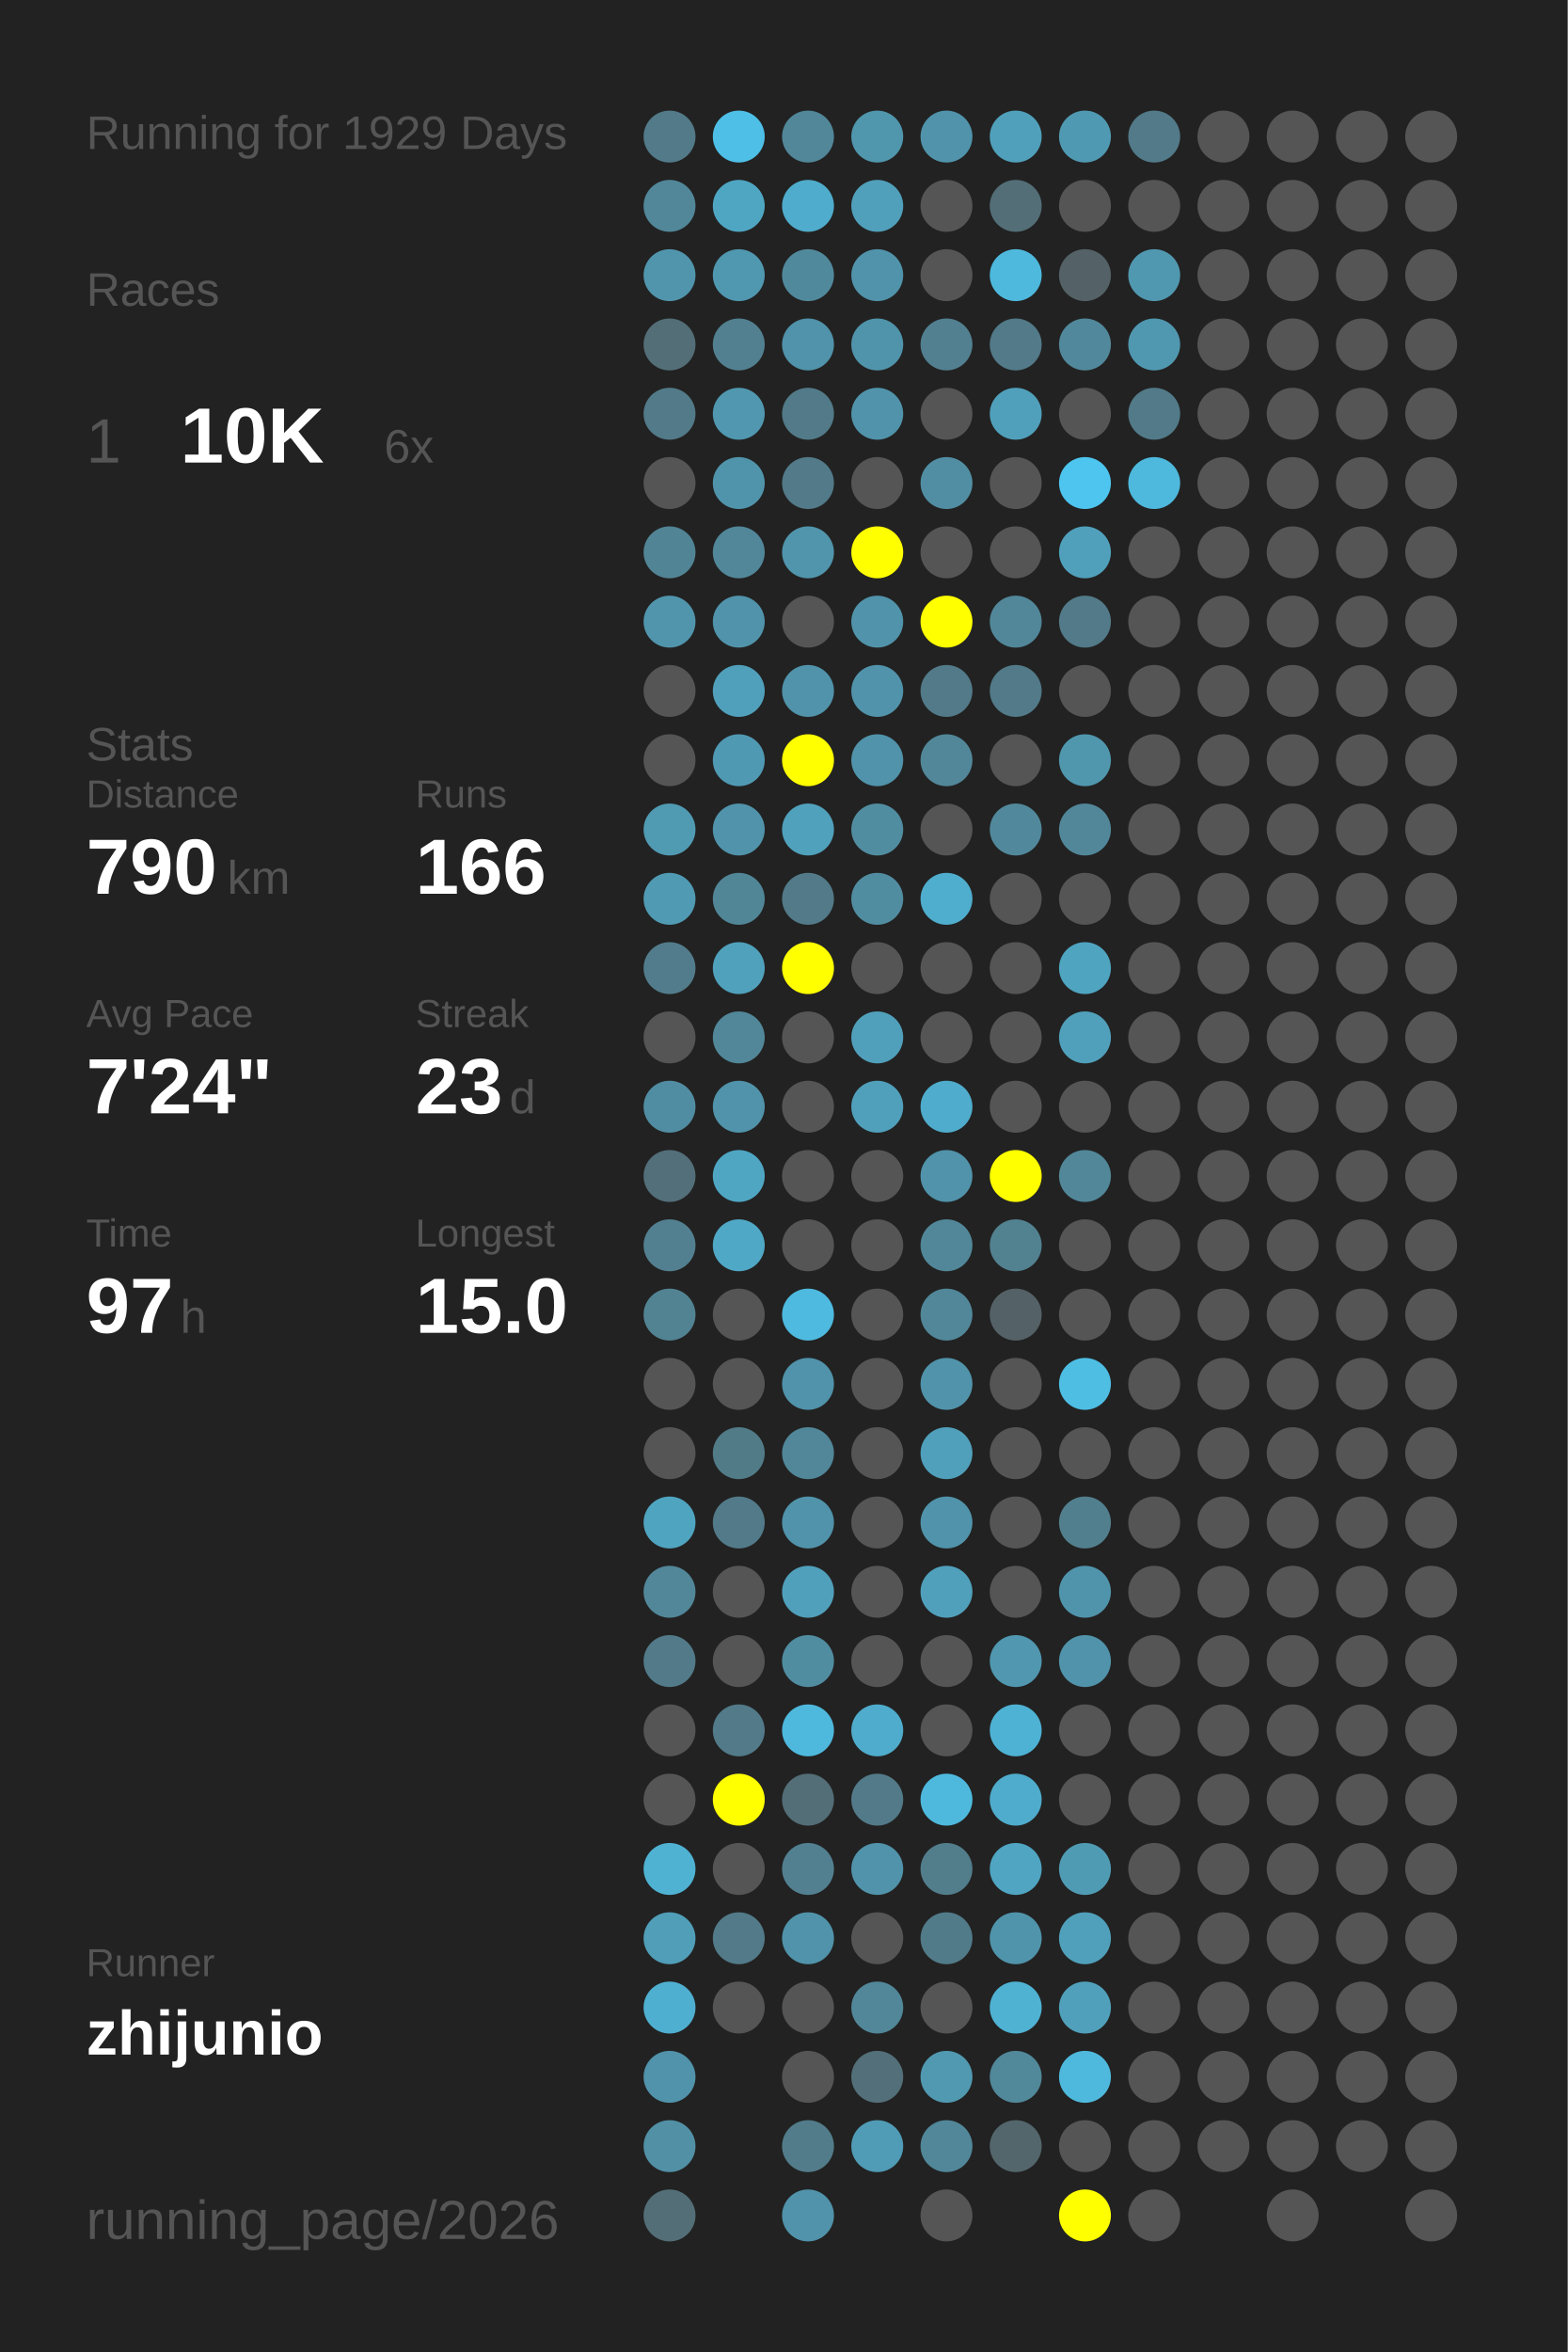
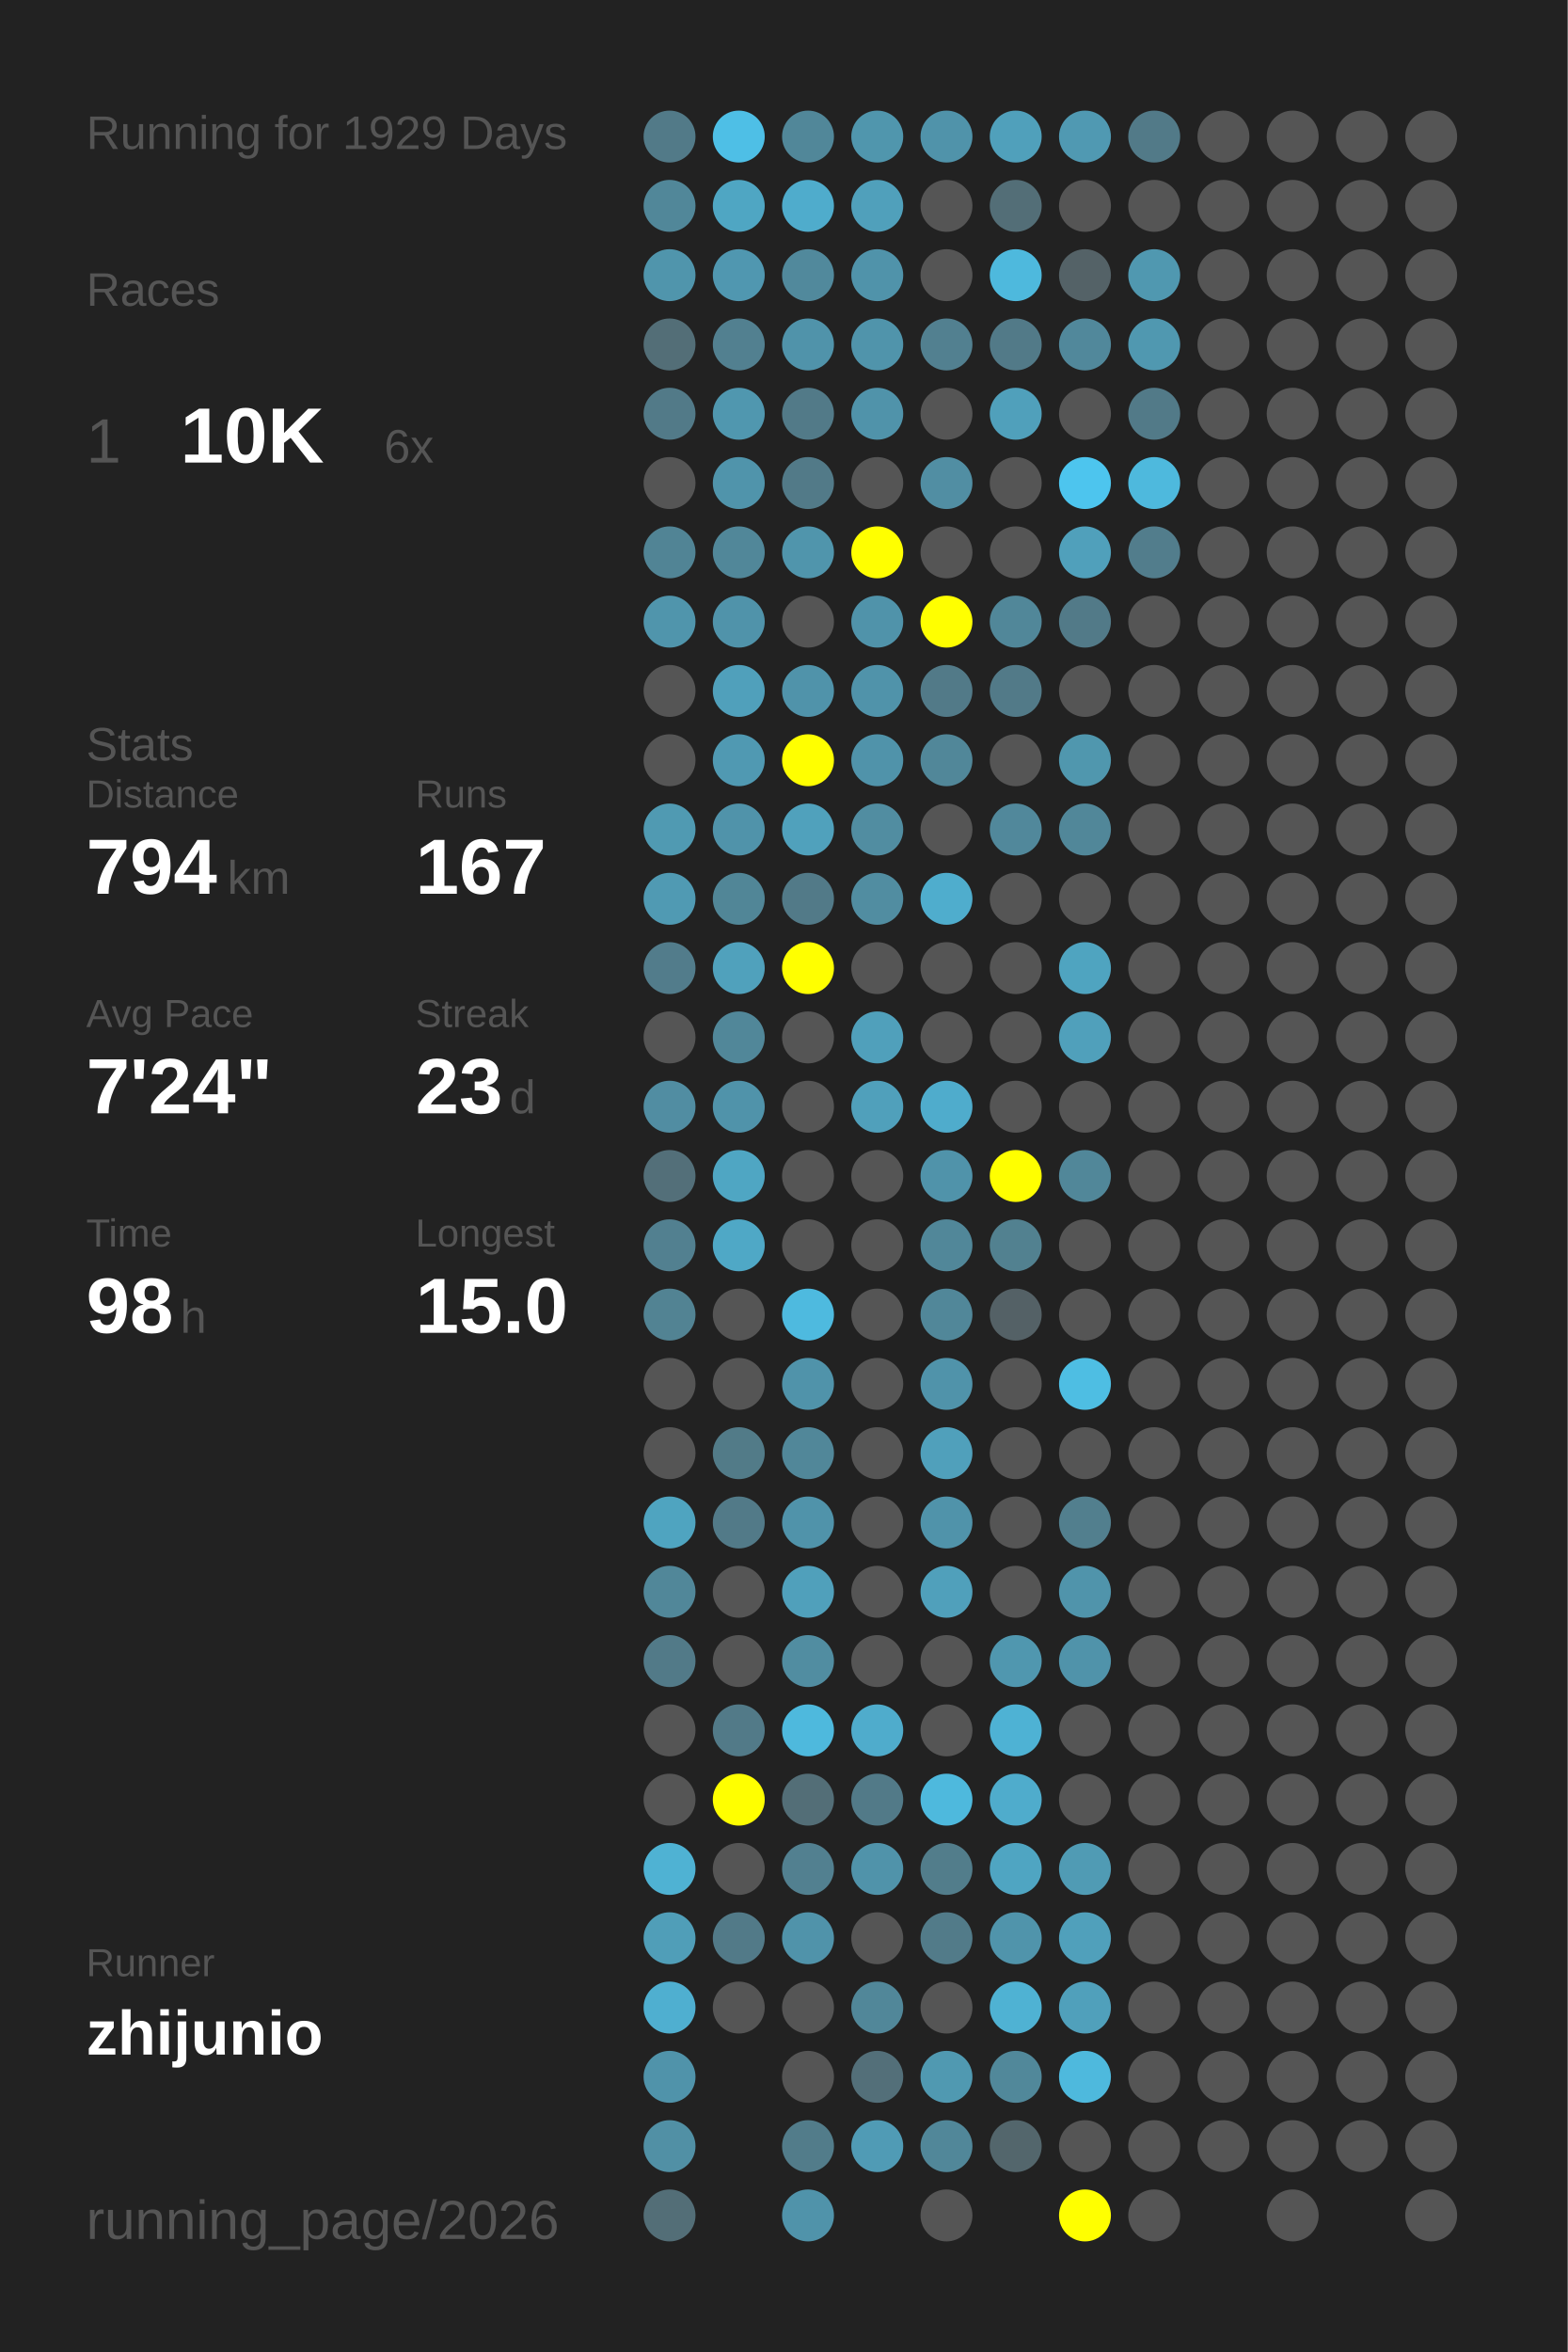
<svg xmlns="http://www.w3.org/2000/svg" baseProfile="full" height="300mm" version="1.1" viewBox="0,0,200,300" width="200mm">
  <defs />
  <rect fill="#222222" height="300" width="200" x="0" y="0" />
  <text fill="#555555" style="font-size:6px; font-family:Arial;" x="11" y="19">Running for 1929 Days</text>
  <text fill="#555555" style="font-size:6px; font-family:Arial;" x="11" y="39">Races</text>
  <text fill="#555555" style="font-size:8px; font-family:Arial;" x="11" y="59">1</text>
  <text fill="#FFFFFF" style="font-size:10px; font-family:Arial; font-weight:bold;" x="23" y="59">10K</text>
  <text fill="#555555" style="font-size:6px; font-family:Arial;" x="49" y="59">6x</text>
  <text fill="#555555" style="font-size:6px; font-family:Arial;" x="11" y="97">Stats</text>
  <text fill="#555555" style="font-size:5px; font-family:Arial;" x="11" y="103">Distance</text>
-   <text fill="#FFFFFF" style="font-size:10px; font-family:Arial; font-weight:bold;" x="11" y="114">790</text>
+   <text fill="#FFFFFF" style="font-size:10px; font-family:Arial; font-weight:bold;" x="11" y="114">794</text>
  <text fill="#555555" style="font-size:6px; font-family:Arial;" x="29" y="114">km</text>
  <text fill="#555555" style="font-size:5px; font-family:Arial;" x="53" y="103">Runs</text>
-   <text fill="#FFFFFF" style="font-size:10px; font-family:Arial; font-weight:bold;" x="53" y="114">166</text>
+   <text fill="#FFFFFF" style="font-size:10px; font-family:Arial; font-weight:bold;" x="53" y="114">167</text>
  <text fill="#555555" style="font-size:5px; font-family:Arial;" x="11" y="131">Avg Pace</text>
  <text fill="#FFFFFF" style="font-size:10px; font-family:Arial; font-weight:bold;" x="11" y="142">7'24"</text>
  <text fill="#555555" style="font-size:5px; font-family:Arial;" x="53" y="131">Streak</text>
  <text fill="#FFFFFF" style="font-size:10px; font-family:Arial; font-weight:bold;" x="53" y="142">23</text>
  <text fill="#555555" style="font-size:6px; font-family:Arial;" x="65" y="142">d</text>
  <text fill="#555555" style="font-size:5px; font-family:Arial;" x="11" y="159">Time</text>
-   <text fill="#FFFFFF" style="font-size:10px; font-family:Arial; font-weight:bold;" x="11" y="170">97</text>
+   <text fill="#FFFFFF" style="font-size:10px; font-family:Arial; font-weight:bold;" x="11" y="170">98</text>
  <text fill="#555555" style="font-size:6px; font-family:Arial;" x="23" y="170">h</text>
  <text fill="#555555" style="font-size:5px; font-family:Arial;" x="53" y="159">Longest</text>
  <text fill="#FFFFFF" style="font-size:10px; font-family:Arial; font-weight:bold;" x="53" y="170">15.0</text>
  <text fill="#555555" style="font-size:5px; font-family:Arial;" x="11" y="252.065">Runner</text>
  <text fill="#FFFFFF" style="font-size:8px; font-family:Arial; font-weight:bold;" x="11" y="262.065">zhijunio</text>
  <text fill="#555555" style="font-size:7px; font-family:Arial;" x="11" y="285.581">running_page/2026</text>
  <circle cx="85.417" cy="17.419" fill="#527a88" r="3.312" />
  <circle cx="85.417" cy="26.258" fill="#518799" r="3.312" />
  <circle cx="85.417" cy="35.097" fill="#5095ac" r="3.312" />
  <circle cx="85.417" cy="43.935" fill="#536e77" r="3.312" />
  <circle cx="85.417" cy="52.774" fill="#527a88" r="3.312" />
  <circle cx="85.417" cy="61.613" fill="#555555" r="3.312" />
  <circle cx="85.417" cy="70.452" fill="#518495" r="3.312" />
  <circle cx="85.417" cy="79.29" fill="#5095ac" r="3.312" />
  <circle cx="85.417" cy="88.129" fill="#555555" r="3.312" />
  <circle cx="85.417" cy="96.968" fill="#555555" r="3.312" />
  <circle cx="85.417" cy="105.806" fill="#509ab2" r="3.312" />
  <circle cx="85.417" cy="114.645" fill="#509ab3" r="3.312" />
  <circle cx="85.417" cy="123.484" fill="#527c8b" r="3.312" />
  <circle cx="85.417" cy="132.323" fill="#555555" r="3.312" />
  <circle cx="85.417" cy="141.161" fill="#518da2" r="3.312" />
  <circle cx="85.417" cy="150" fill="#536f79" r="3.312" />
  <circle cx="85.417" cy="158.839" fill="#528090" r="3.312" />
  <circle cx="85.417" cy="167.677" fill="#528393" r="3.312" />
  <circle cx="85.417" cy="176.516" fill="#555555" r="3.312" />
  <circle cx="85.417" cy="185.355" fill="#555555" r="3.312" />
  <circle cx="85.417" cy="194.194" fill="#4fa4c0" r="3.312" />
  <circle cx="85.417" cy="203.032" fill="#518799" r="3.312" />
  <circle cx="85.417" cy="211.871" fill="#527a88" r="3.312" />
  <circle cx="85.417" cy="220.71" fill="#555555" r="3.312" />
  <circle cx="85.417" cy="229.548" fill="#555555" r="3.312" />
  <circle cx="85.417" cy="238.387" fill="#4fb2d3" r="3.312" />
  <circle cx="85.417" cy="247.226" fill="#509eb8" r="3.312" />
  <circle cx="85.417" cy="256.065" fill="#4fafd0" r="3.312" />
  <circle cx="85.417" cy="264.903" fill="#5093aa" r="3.312" />
  <circle cx="85.417" cy="273.742" fill="#5190a5" r="3.312" />
  <circle cx="85.417" cy="282.581" fill="#536e77" r="3.312" />
  <circle cx="94.25" cy="17.419" fill="#4ebfe6" r="3.312" />
  <circle cx="94.25" cy="26.258" fill="#4fa6c3" r="3.312" />
  <circle cx="94.25" cy="35.097" fill="#5097b0" r="3.312" />
  <circle cx="94.25" cy="43.935" fill="#528090" r="3.312" />
  <circle cx="94.25" cy="52.774" fill="#5097af" r="3.312" />
  <circle cx="94.25" cy="61.613" fill="#5094ab" r="3.312" />
  <circle cx="94.25" cy="70.452" fill="#518799" r="3.312" />
  <circle cx="94.25" cy="79.29" fill="#5093aa" r="3.312" />
  <circle cx="94.25" cy="88.129" fill="#50a0bb" r="3.312" />
  <circle cx="94.25" cy="96.968" fill="#5099b2" r="3.312" />
  <circle cx="94.25" cy="105.806" fill="#5093aa" r="3.312" />
  <circle cx="94.25" cy="114.645" fill="#518697" r="3.312" />
  <circle cx="94.25" cy="123.484" fill="#50a1bc" r="3.312" />
  <circle cx="94.25" cy="132.323" fill="#518799" r="3.312" />
  <circle cx="94.25" cy="141.161" fill="#5093aa" r="3.312" />
  <circle cx="94.25" cy="150" fill="#4fa6c3" r="3.312" />
  <circle cx="94.25" cy="158.839" fill="#4fa8c6" r="3.312" />
  <circle cx="94.25" cy="167.677" fill="#555555" r="3.312" />
  <circle cx="94.25" cy="176.516" fill="#555555" r="3.312" />
  <circle cx="94.25" cy="185.355" fill="#527b88" r="3.312" />
  <circle cx="94.25" cy="194.194" fill="#527a88" r="3.312" />
  <circle cx="94.25" cy="203.032" fill="#555555" r="3.312" />
  <circle cx="94.25" cy="211.871" fill="#555555" r="3.312" />
  <circle cx="94.25" cy="220.71" fill="#527a88" r="3.312" />
  <circle cx="94.25" cy="229.548" fill="#FFFF00" r="3.312" />
  <circle cx="94.25" cy="238.387" fill="#555555" r="3.312" />
  <circle cx="94.25" cy="247.226" fill="#527a88" r="3.312" />
  <circle cx="94.25" cy="256.065" fill="#555555" r="3.312" />
  <circle cx="103.083" cy="17.419" fill="#518799" r="3.312" />
  <circle cx="103.083" cy="26.258" fill="#4faccc" r="3.312" />
  <circle cx="103.083" cy="35.097" fill="#51899c" r="3.312" />
  <circle cx="103.083" cy="43.935" fill="#5093aa" r="3.312" />
  <circle cx="103.083" cy="52.774" fill="#527a88" r="3.312" />
  <circle cx="103.083" cy="61.613" fill="#527a88" r="3.312" />
  <circle cx="103.083" cy="70.452" fill="#5095ac" r="3.312" />
  <circle cx="103.083" cy="79.29" fill="#555555" r="3.312" />
  <circle cx="103.083" cy="88.129" fill="#5093aa" r="3.312" />
  <circle cx="103.083" cy="96.968" fill="#FFFF00" r="3.312" />
  <circle cx="103.083" cy="105.806" fill="#50a1bc" r="3.312" />
  <circle cx="103.083" cy="114.645" fill="#527a88" r="3.312" />
  <circle cx="103.083" cy="123.484" fill="#FFFF00" r="3.312" />
  <circle cx="103.083" cy="132.323" fill="#555555" r="3.312" />
  <circle cx="103.083" cy="141.161" fill="#555555" r="3.312" />
  <circle cx="103.083" cy="150" fill="#555555" r="3.312" />
  <circle cx="103.083" cy="158.839" fill="#555555" r="3.312" />
  <circle cx="103.083" cy="167.677" fill="#4ebadf" r="3.312" />
  <circle cx="103.083" cy="176.516" fill="#5093aa" r="3.312" />
  <circle cx="103.083" cy="185.355" fill="#518799" r="3.312" />
  <circle cx="103.083" cy="194.194" fill="#5093aa" r="3.312" />
  <circle cx="103.083" cy="203.032" fill="#50a0bb" r="3.312" />
  <circle cx="103.083" cy="211.871" fill="#518da1" r="3.312" />
  <circle cx="103.083" cy="220.71" fill="#4eb9dd" r="3.312" />
  <circle cx="103.083" cy="229.548" fill="#536e77" r="3.312" />
  <circle cx="103.083" cy="238.387" fill="#528090" r="3.312" />
  <circle cx="103.083" cy="247.226" fill="#5093aa" r="3.312" />
  <circle cx="103.083" cy="256.065" fill="#555555" r="3.312" />
  <circle cx="103.083" cy="264.903" fill="#555555" r="3.312" />
  <circle cx="103.083" cy="273.742" fill="#527c8a" r="3.312" />
  <circle cx="103.083" cy="282.581" fill="#5093aa" r="3.312" />
  <circle cx="111.917" cy="17.419" fill="#5096ad" r="3.312" />
  <circle cx="111.917" cy="26.258" fill="#50a0bb" r="3.312" />
  <circle cx="111.917" cy="35.097" fill="#5093aa" r="3.312" />
  <circle cx="111.917" cy="43.935" fill="#5094ab" r="3.312" />
  <circle cx="111.917" cy="52.774" fill="#5093aa" r="3.312" />
  <circle cx="111.917" cy="61.613" fill="#555555" r="3.312" />
  <circle cx="111.917" cy="70.452" fill="#FFFF00" r="3.312" />
  <circle cx="111.917" cy="79.29" fill="#5093aa" r="3.312" />
  <circle cx="111.917" cy="88.129" fill="#5093aa" r="3.312" />
  <circle cx="111.917" cy="96.968" fill="#5093aa" r="3.312" />
  <circle cx="111.917" cy="105.806" fill="#518da1" r="3.312" />
  <circle cx="111.917" cy="114.645" fill="#518da1" r="3.312" />
  <circle cx="111.917" cy="123.484" fill="#555555" r="3.312" />
  <circle cx="111.917" cy="132.323" fill="#50a0bb" r="3.312" />
  <circle cx="111.917" cy="141.161" fill="#50a0bb" r="3.312" />
  <circle cx="111.917" cy="150" fill="#555555" r="3.312" />
  <circle cx="111.917" cy="158.839" fill="#555555" r="3.312" />
  <circle cx="111.917" cy="167.677" fill="#555555" r="3.312" />
  <circle cx="111.917" cy="176.516" fill="#555555" r="3.312" />
  <circle cx="111.917" cy="185.355" fill="#555555" r="3.312" />
  <circle cx="111.917" cy="194.194" fill="#555555" r="3.312" />
  <circle cx="111.917" cy="203.032" fill="#555555" r="3.312" />
  <circle cx="111.917" cy="211.871" fill="#555555" r="3.312" />
  <circle cx="111.917" cy="220.71" fill="#4faccc" r="3.312" />
  <circle cx="111.917" cy="229.548" fill="#527a88" r="3.312" />
  <circle cx="111.917" cy="238.387" fill="#5093aa" r="3.312" />
  <circle cx="111.917" cy="247.226" fill="#555555" r="3.312" />
  <circle cx="111.917" cy="256.065" fill="#518799" r="3.312" />
  <circle cx="111.917" cy="264.903" fill="#536f79" r="3.312" />
  <circle cx="111.917" cy="273.742" fill="#509bb5" r="3.312" />
  <circle cx="120.75" cy="17.419" fill="#5093aa" r="3.312" />
  <circle cx="120.75" cy="26.258" fill="#555555" r="3.312" />
  <circle cx="120.75" cy="35.097" fill="#555555" r="3.312" />
  <circle cx="120.75" cy="43.935" fill="#528090" r="3.312" />
  <circle cx="120.75" cy="52.774" fill="#555555" r="3.312" />
  <circle cx="120.75" cy="61.613" fill="#518ea3" r="3.312" />
  <circle cx="120.75" cy="70.452" fill="#555555" r="3.312" />
  <circle cx="120.75" cy="79.29" fill="#FFFF00" r="3.312" />
  <circle cx="120.75" cy="88.129" fill="#527a88" r="3.312" />
  <circle cx="120.75" cy="96.968" fill="#518799" r="3.312" />
  <circle cx="120.75" cy="105.806" fill="#555555" r="3.312" />
  <circle cx="120.75" cy="114.645" fill="#4fadcd" r="3.312" />
  <circle cx="120.75" cy="123.484" fill="#555555" r="3.312" />
  <circle cx="120.75" cy="132.323" fill="#555555" r="3.312" />
  <circle cx="120.75" cy="141.161" fill="#4faccc" r="3.312" />
  <circle cx="120.75" cy="150" fill="#5093aa" r="3.312" />
  <circle cx="120.75" cy="158.839" fill="#518799" r="3.312" />
  <circle cx="120.75" cy="167.677" fill="#518799" r="3.312" />
  <circle cx="120.75" cy="176.516" fill="#5093aa" r="3.312" />
  <circle cx="120.75" cy="185.355" fill="#50a0bb" r="3.312" />
  <circle cx="120.75" cy="194.194" fill="#5093aa" r="3.312" />
  <circle cx="120.75" cy="203.032" fill="#50a0bb" r="3.312" />
  <circle cx="120.75" cy="211.871" fill="#555555" r="3.312" />
  <circle cx="120.75" cy="220.71" fill="#555555" r="3.312" />
  <circle cx="120.75" cy="229.548" fill="#4eb9dd" r="3.312" />
  <circle cx="120.75" cy="238.387" fill="#527d8b" r="3.312" />
  <circle cx="120.75" cy="247.226" fill="#527b89" r="3.312" />
  <circle cx="120.75" cy="256.065" fill="#555555" r="3.312" />
  <circle cx="120.75" cy="264.903" fill="#5099b1" r="3.312" />
  <circle cx="120.75" cy="273.742" fill="#518799" r="3.312" />
  <circle cx="120.75" cy="282.581" fill="#555555" r="3.312" />
  <circle cx="129.583" cy="17.419" fill="#50a0bb" r="3.312" />
  <circle cx="129.583" cy="26.258" fill="#536e77" r="3.312" />
  <circle cx="129.583" cy="35.097" fill="#4eb9dd" r="3.312" />
  <circle cx="129.583" cy="43.935" fill="#527a88" r="3.312" />
  <circle cx="129.583" cy="52.774" fill="#50a0bb" r="3.312" />
  <circle cx="129.583" cy="61.613" fill="#555555" r="3.312" />
  <circle cx="129.583" cy="70.452" fill="#555555" r="3.312" />
  <circle cx="129.583" cy="79.29" fill="#518799" r="3.312" />
  <circle cx="129.583" cy="88.129" fill="#527a88" r="3.312" />
  <circle cx="129.583" cy="96.968" fill="#555555" r="3.312" />
  <circle cx="129.583" cy="105.806" fill="#51889b" r="3.312" />
  <circle cx="129.583" cy="114.645" fill="#555555" r="3.312" />
  <circle cx="129.583" cy="123.484" fill="#555555" r="3.312" />
  <circle cx="129.583" cy="132.323" fill="#555555" r="3.312" />
  <circle cx="129.583" cy="141.161" fill="#555555" r="3.312" />
  <circle cx="129.583" cy="150" fill="#FFFF00" r="3.312" />
  <circle cx="129.583" cy="158.839" fill="#528190" r="3.312" />
  <circle cx="129.583" cy="167.677" fill="#546166" r="3.312" />
  <circle cx="129.583" cy="176.516" fill="#555555" r="3.312" />
  <circle cx="129.583" cy="185.355" fill="#555555" r="3.312" />
  <circle cx="129.583" cy="194.194" fill="#555555" r="3.312" />
  <circle cx="129.583" cy="203.032" fill="#555555" r="3.312" />
  <circle cx="129.583" cy="211.871" fill="#5097af" r="3.312" />
  <circle cx="129.583" cy="220.71" fill="#4eb2d4" r="3.312" />
  <circle cx="129.583" cy="229.548" fill="#4faccc" r="3.312" />
  <circle cx="129.583" cy="238.387" fill="#4fa5c2" r="3.312" />
  <circle cx="129.583" cy="247.226" fill="#5094ab" r="3.312" />
  <circle cx="129.583" cy="256.065" fill="#4fb2d3" r="3.312" />
  <circle cx="129.583" cy="264.903" fill="#51889a" r="3.312" />
  <circle cx="129.583" cy="273.742" fill="#53666c" r="3.312" />
  <circle cx="138.417" cy="17.419" fill="#5099b2" r="3.312" />
  <circle cx="138.417" cy="26.258" fill="#555555" r="3.312" />
  <circle cx="138.417" cy="35.097" fill="#546267" r="3.312" />
  <circle cx="138.417" cy="43.935" fill="#51889b" r="3.312" />
  <circle cx="138.417" cy="52.774" fill="#555555" r="3.312" />
  <circle cx="138.417" cy="61.613" fill="#4dc5ee" r="3.312" />
  <circle cx="138.417" cy="70.452" fill="#50a0bb" r="3.312" />
  <circle cx="138.417" cy="79.29" fill="#527a88" r="3.312" />
  <circle cx="138.417" cy="88.129" fill="#555555" r="3.312" />
  <circle cx="138.417" cy="96.968" fill="#5097ae" r="3.312" />
  <circle cx="138.417" cy="105.806" fill="#518799" r="3.312" />
  <circle cx="138.417" cy="114.645" fill="#555555" r="3.312" />
  <circle cx="138.417" cy="123.484" fill="#4fa4c0" r="3.312" />
  <circle cx="138.417" cy="132.323" fill="#50a0bb" r="3.312" />
  <circle cx="138.417" cy="141.161" fill="#555555" r="3.312" />
  <circle cx="138.417" cy="150" fill="#518799" r="3.312" />
  <circle cx="138.417" cy="158.839" fill="#555555" r="3.312" />
  <circle cx="138.417" cy="167.677" fill="#555555" r="3.312" />
  <circle cx="138.417" cy="176.516" fill="#4ebee3" r="3.312" />
  <circle cx="138.417" cy="185.355" fill="#555555" r="3.312" />
  <circle cx="138.417" cy="194.194" fill="#527f8e" r="3.312" />
  <circle cx="138.417" cy="203.032" fill="#5094ab" r="3.312" />
  <circle cx="138.417" cy="211.871" fill="#5093aa" r="3.312" />
  <circle cx="138.417" cy="220.71" fill="#555555" r="3.312" />
  <circle cx="138.417" cy="229.548" fill="#555555" r="3.312" />
  <circle cx="138.417" cy="238.387" fill="#509bb4" r="3.312" />
  <circle cx="138.417" cy="247.226" fill="#50a0bb" r="3.312" />
  <circle cx="138.417" cy="256.065" fill="#50a0bb" r="3.312" />
  <circle cx="138.417" cy="264.903" fill="#4eb9dd" r="3.312" />
  <circle cx="138.417" cy="273.742" fill="#555555" r="3.312" />
  <circle cx="138.417" cy="282.581" fill="#FFFF00" r="3.312" />
  <circle cx="147.25" cy="17.419" fill="#527a88" r="3.312" />
  <circle cx="147.25" cy="26.258" fill="#555555" r="3.312" />
  <circle cx="147.25" cy="35.097" fill="#5098b0" r="3.312" />
  <circle cx="147.25" cy="43.935" fill="#5098b0" r="3.312" />
  <circle cx="147.25" cy="52.774" fill="#527a88" r="3.312" />
  <circle cx="147.25" cy="61.613" fill="#4eb9dd" r="3.312" />
-   <circle cx="147.25" cy="70.452" fill="#555555" r="3.312" />
+   <circle cx="147.25" cy="70.452" fill="#527d8c" r="3.312" />
  <circle cx="147.25" cy="79.29" fill="#555555" r="3.312" />
  <circle cx="147.25" cy="88.129" fill="#555555" r="3.312" />
  <circle cx="147.25" cy="96.968" fill="#555555" r="3.312" />
  <circle cx="147.25" cy="105.806" fill="#555555" r="3.312" />
  <circle cx="147.25" cy="114.645" fill="#555555" r="3.312" />
  <circle cx="147.25" cy="123.484" fill="#555555" r="3.312" />
  <circle cx="147.25" cy="132.323" fill="#555555" r="3.312" />
  <circle cx="147.25" cy="141.161" fill="#555555" r="3.312" />
  <circle cx="147.25" cy="150" fill="#555555" r="3.312" />
  <circle cx="147.25" cy="158.839" fill="#555555" r="3.312" />
  <circle cx="147.25" cy="167.677" fill="#555555" r="3.312" />
  <circle cx="147.25" cy="176.516" fill="#555555" r="3.312" />
  <circle cx="147.25" cy="185.355" fill="#555555" r="3.312" />
  <circle cx="147.25" cy="194.194" fill="#555555" r="3.312" />
  <circle cx="147.25" cy="203.032" fill="#555555" r="3.312" />
  <circle cx="147.25" cy="211.871" fill="#555555" r="3.312" />
  <circle cx="147.25" cy="220.71" fill="#555555" r="3.312" />
  <circle cx="147.25" cy="229.548" fill="#555555" r="3.312" />
  <circle cx="147.25" cy="238.387" fill="#555555" r="3.312" />
  <circle cx="147.25" cy="247.226" fill="#555555" r="3.312" />
  <circle cx="147.25" cy="256.065" fill="#555555" r="3.312" />
  <circle cx="147.25" cy="264.903" fill="#555555" r="3.312" />
  <circle cx="147.25" cy="273.742" fill="#555555" r="3.312" />
  <circle cx="147.25" cy="282.581" fill="#555555" r="3.312" />
  <circle cx="156.083" cy="17.419" fill="#555555" r="3.312" />
  <circle cx="156.083" cy="26.258" fill="#555555" r="3.312" />
  <circle cx="156.083" cy="35.097" fill="#555555" r="3.312" />
  <circle cx="156.083" cy="43.935" fill="#555555" r="3.312" />
  <circle cx="156.083" cy="52.774" fill="#555555" r="3.312" />
  <circle cx="156.083" cy="61.613" fill="#555555" r="3.312" />
  <circle cx="156.083" cy="70.452" fill="#555555" r="3.312" />
  <circle cx="156.083" cy="79.29" fill="#555555" r="3.312" />
  <circle cx="156.083" cy="88.129" fill="#555555" r="3.312" />
  <circle cx="156.083" cy="96.968" fill="#555555" r="3.312" />
  <circle cx="156.083" cy="105.806" fill="#555555" r="3.312" />
  <circle cx="156.083" cy="114.645" fill="#555555" r="3.312" />
  <circle cx="156.083" cy="123.484" fill="#555555" r="3.312" />
  <circle cx="156.083" cy="132.323" fill="#555555" r="3.312" />
  <circle cx="156.083" cy="141.161" fill="#555555" r="3.312" />
  <circle cx="156.083" cy="150" fill="#555555" r="3.312" />
  <circle cx="156.083" cy="158.839" fill="#555555" r="3.312" />
  <circle cx="156.083" cy="167.677" fill="#555555" r="3.312" />
  <circle cx="156.083" cy="176.516" fill="#555555" r="3.312" />
  <circle cx="156.083" cy="185.355" fill="#555555" r="3.312" />
  <circle cx="156.083" cy="194.194" fill="#555555" r="3.312" />
  <circle cx="156.083" cy="203.032" fill="#555555" r="3.312" />
  <circle cx="156.083" cy="211.871" fill="#555555" r="3.312" />
  <circle cx="156.083" cy="220.71" fill="#555555" r="3.312" />
  <circle cx="156.083" cy="229.548" fill="#555555" r="3.312" />
  <circle cx="156.083" cy="238.387" fill="#555555" r="3.312" />
  <circle cx="156.083" cy="247.226" fill="#555555" r="3.312" />
  <circle cx="156.083" cy="256.065" fill="#555555" r="3.312" />
  <circle cx="156.083" cy="264.903" fill="#555555" r="3.312" />
  <circle cx="156.083" cy="273.742" fill="#555555" r="3.312" />
  <circle cx="164.917" cy="17.419" fill="#555555" r="3.312" />
  <circle cx="164.917" cy="26.258" fill="#555555" r="3.312" />
  <circle cx="164.917" cy="35.097" fill="#555555" r="3.312" />
  <circle cx="164.917" cy="43.935" fill="#555555" r="3.312" />
  <circle cx="164.917" cy="52.774" fill="#555555" r="3.312" />
  <circle cx="164.917" cy="61.613" fill="#555555" r="3.312" />
  <circle cx="164.917" cy="70.452" fill="#555555" r="3.312" />
  <circle cx="164.917" cy="79.29" fill="#555555" r="3.312" />
  <circle cx="164.917" cy="88.129" fill="#555555" r="3.312" />
  <circle cx="164.917" cy="96.968" fill="#555555" r="3.312" />
  <circle cx="164.917" cy="105.806" fill="#555555" r="3.312" />
  <circle cx="164.917" cy="114.645" fill="#555555" r="3.312" />
  <circle cx="164.917" cy="123.484" fill="#555555" r="3.312" />
  <circle cx="164.917" cy="132.323" fill="#555555" r="3.312" />
  <circle cx="164.917" cy="141.161" fill="#555555" r="3.312" />
  <circle cx="164.917" cy="150" fill="#555555" r="3.312" />
  <circle cx="164.917" cy="158.839" fill="#555555" r="3.312" />
  <circle cx="164.917" cy="167.677" fill="#555555" r="3.312" />
  <circle cx="164.917" cy="176.516" fill="#555555" r="3.312" />
  <circle cx="164.917" cy="185.355" fill="#555555" r="3.312" />
  <circle cx="164.917" cy="194.194" fill="#555555" r="3.312" />
  <circle cx="164.917" cy="203.032" fill="#555555" r="3.312" />
  <circle cx="164.917" cy="211.871" fill="#555555" r="3.312" />
  <circle cx="164.917" cy="220.71" fill="#555555" r="3.312" />
  <circle cx="164.917" cy="229.548" fill="#555555" r="3.312" />
  <circle cx="164.917" cy="238.387" fill="#555555" r="3.312" />
  <circle cx="164.917" cy="247.226" fill="#555555" r="3.312" />
  <circle cx="164.917" cy="256.065" fill="#555555" r="3.312" />
  <circle cx="164.917" cy="264.903" fill="#555555" r="3.312" />
  <circle cx="164.917" cy="273.742" fill="#555555" r="3.312" />
  <circle cx="164.917" cy="282.581" fill="#555555" r="3.312" />
  <circle cx="173.75" cy="17.419" fill="#555555" r="3.312" />
  <circle cx="173.75" cy="26.258" fill="#555555" r="3.312" />
  <circle cx="173.75" cy="35.097" fill="#555555" r="3.312" />
  <circle cx="173.75" cy="43.935" fill="#555555" r="3.312" />
  <circle cx="173.75" cy="52.774" fill="#555555" r="3.312" />
  <circle cx="173.75" cy="61.613" fill="#555555" r="3.312" />
  <circle cx="173.75" cy="70.452" fill="#555555" r="3.312" />
  <circle cx="173.75" cy="79.29" fill="#555555" r="3.312" />
  <circle cx="173.75" cy="88.129" fill="#555555" r="3.312" />
  <circle cx="173.75" cy="96.968" fill="#555555" r="3.312" />
  <circle cx="173.75" cy="105.806" fill="#555555" r="3.312" />
  <circle cx="173.75" cy="114.645" fill="#555555" r="3.312" />
  <circle cx="173.75" cy="123.484" fill="#555555" r="3.312" />
  <circle cx="173.75" cy="132.323" fill="#555555" r="3.312" />
  <circle cx="173.75" cy="141.161" fill="#555555" r="3.312" />
  <circle cx="173.75" cy="150" fill="#555555" r="3.312" />
  <circle cx="173.75" cy="158.839" fill="#555555" r="3.312" />
  <circle cx="173.75" cy="167.677" fill="#555555" r="3.312" />
  <circle cx="173.75" cy="176.516" fill="#555555" r="3.312" />
  <circle cx="173.75" cy="185.355" fill="#555555" r="3.312" />
  <circle cx="173.75" cy="194.194" fill="#555555" r="3.312" />
  <circle cx="173.75" cy="203.032" fill="#555555" r="3.312" />
  <circle cx="173.75" cy="211.871" fill="#555555" r="3.312" />
  <circle cx="173.75" cy="220.71" fill="#555555" r="3.312" />
  <circle cx="173.75" cy="229.548" fill="#555555" r="3.312" />
  <circle cx="173.75" cy="238.387" fill="#555555" r="3.312" />
  <circle cx="173.75" cy="247.226" fill="#555555" r="3.312" />
  <circle cx="173.75" cy="256.065" fill="#555555" r="3.312" />
  <circle cx="173.75" cy="264.903" fill="#555555" r="3.312" />
  <circle cx="173.75" cy="273.742" fill="#555555" r="3.312" />
  <circle cx="182.583" cy="17.419" fill="#555555" r="3.312" />
  <circle cx="182.583" cy="26.258" fill="#555555" r="3.312" />
  <circle cx="182.583" cy="35.097" fill="#555555" r="3.312" />
  <circle cx="182.583" cy="43.935" fill="#555555" r="3.312" />
  <circle cx="182.583" cy="52.774" fill="#555555" r="3.312" />
  <circle cx="182.583" cy="61.613" fill="#555555" r="3.312" />
  <circle cx="182.583" cy="70.452" fill="#555555" r="3.312" />
  <circle cx="182.583" cy="79.29" fill="#555555" r="3.312" />
  <circle cx="182.583" cy="88.129" fill="#555555" r="3.312" />
  <circle cx="182.583" cy="96.968" fill="#555555" r="3.312" />
  <circle cx="182.583" cy="105.806" fill="#555555" r="3.312" />
  <circle cx="182.583" cy="114.645" fill="#555555" r="3.312" />
  <circle cx="182.583" cy="123.484" fill="#555555" r="3.312" />
  <circle cx="182.583" cy="132.323" fill="#555555" r="3.312" />
  <circle cx="182.583" cy="141.161" fill="#555555" r="3.312" />
  <circle cx="182.583" cy="150" fill="#555555" r="3.312" />
  <circle cx="182.583" cy="158.839" fill="#555555" r="3.312" />
  <circle cx="182.583" cy="167.677" fill="#555555" r="3.312" />
  <circle cx="182.583" cy="176.516" fill="#555555" r="3.312" />
  <circle cx="182.583" cy="185.355" fill="#555555" r="3.312" />
  <circle cx="182.583" cy="194.194" fill="#555555" r="3.312" />
  <circle cx="182.583" cy="203.032" fill="#555555" r="3.312" />
  <circle cx="182.583" cy="211.871" fill="#555555" r="3.312" />
  <circle cx="182.583" cy="220.71" fill="#555555" r="3.312" />
  <circle cx="182.583" cy="229.548" fill="#555555" r="3.312" />
  <circle cx="182.583" cy="238.387" fill="#555555" r="3.312" />
  <circle cx="182.583" cy="247.226" fill="#555555" r="3.312" />
  <circle cx="182.583" cy="256.065" fill="#555555" r="3.312" />
  <circle cx="182.583" cy="264.903" fill="#555555" r="3.312" />
  <circle cx="182.583" cy="273.742" fill="#555555" r="3.312" />
  <circle cx="182.583" cy="282.581" fill="#555555" r="3.312" />
</svg>
